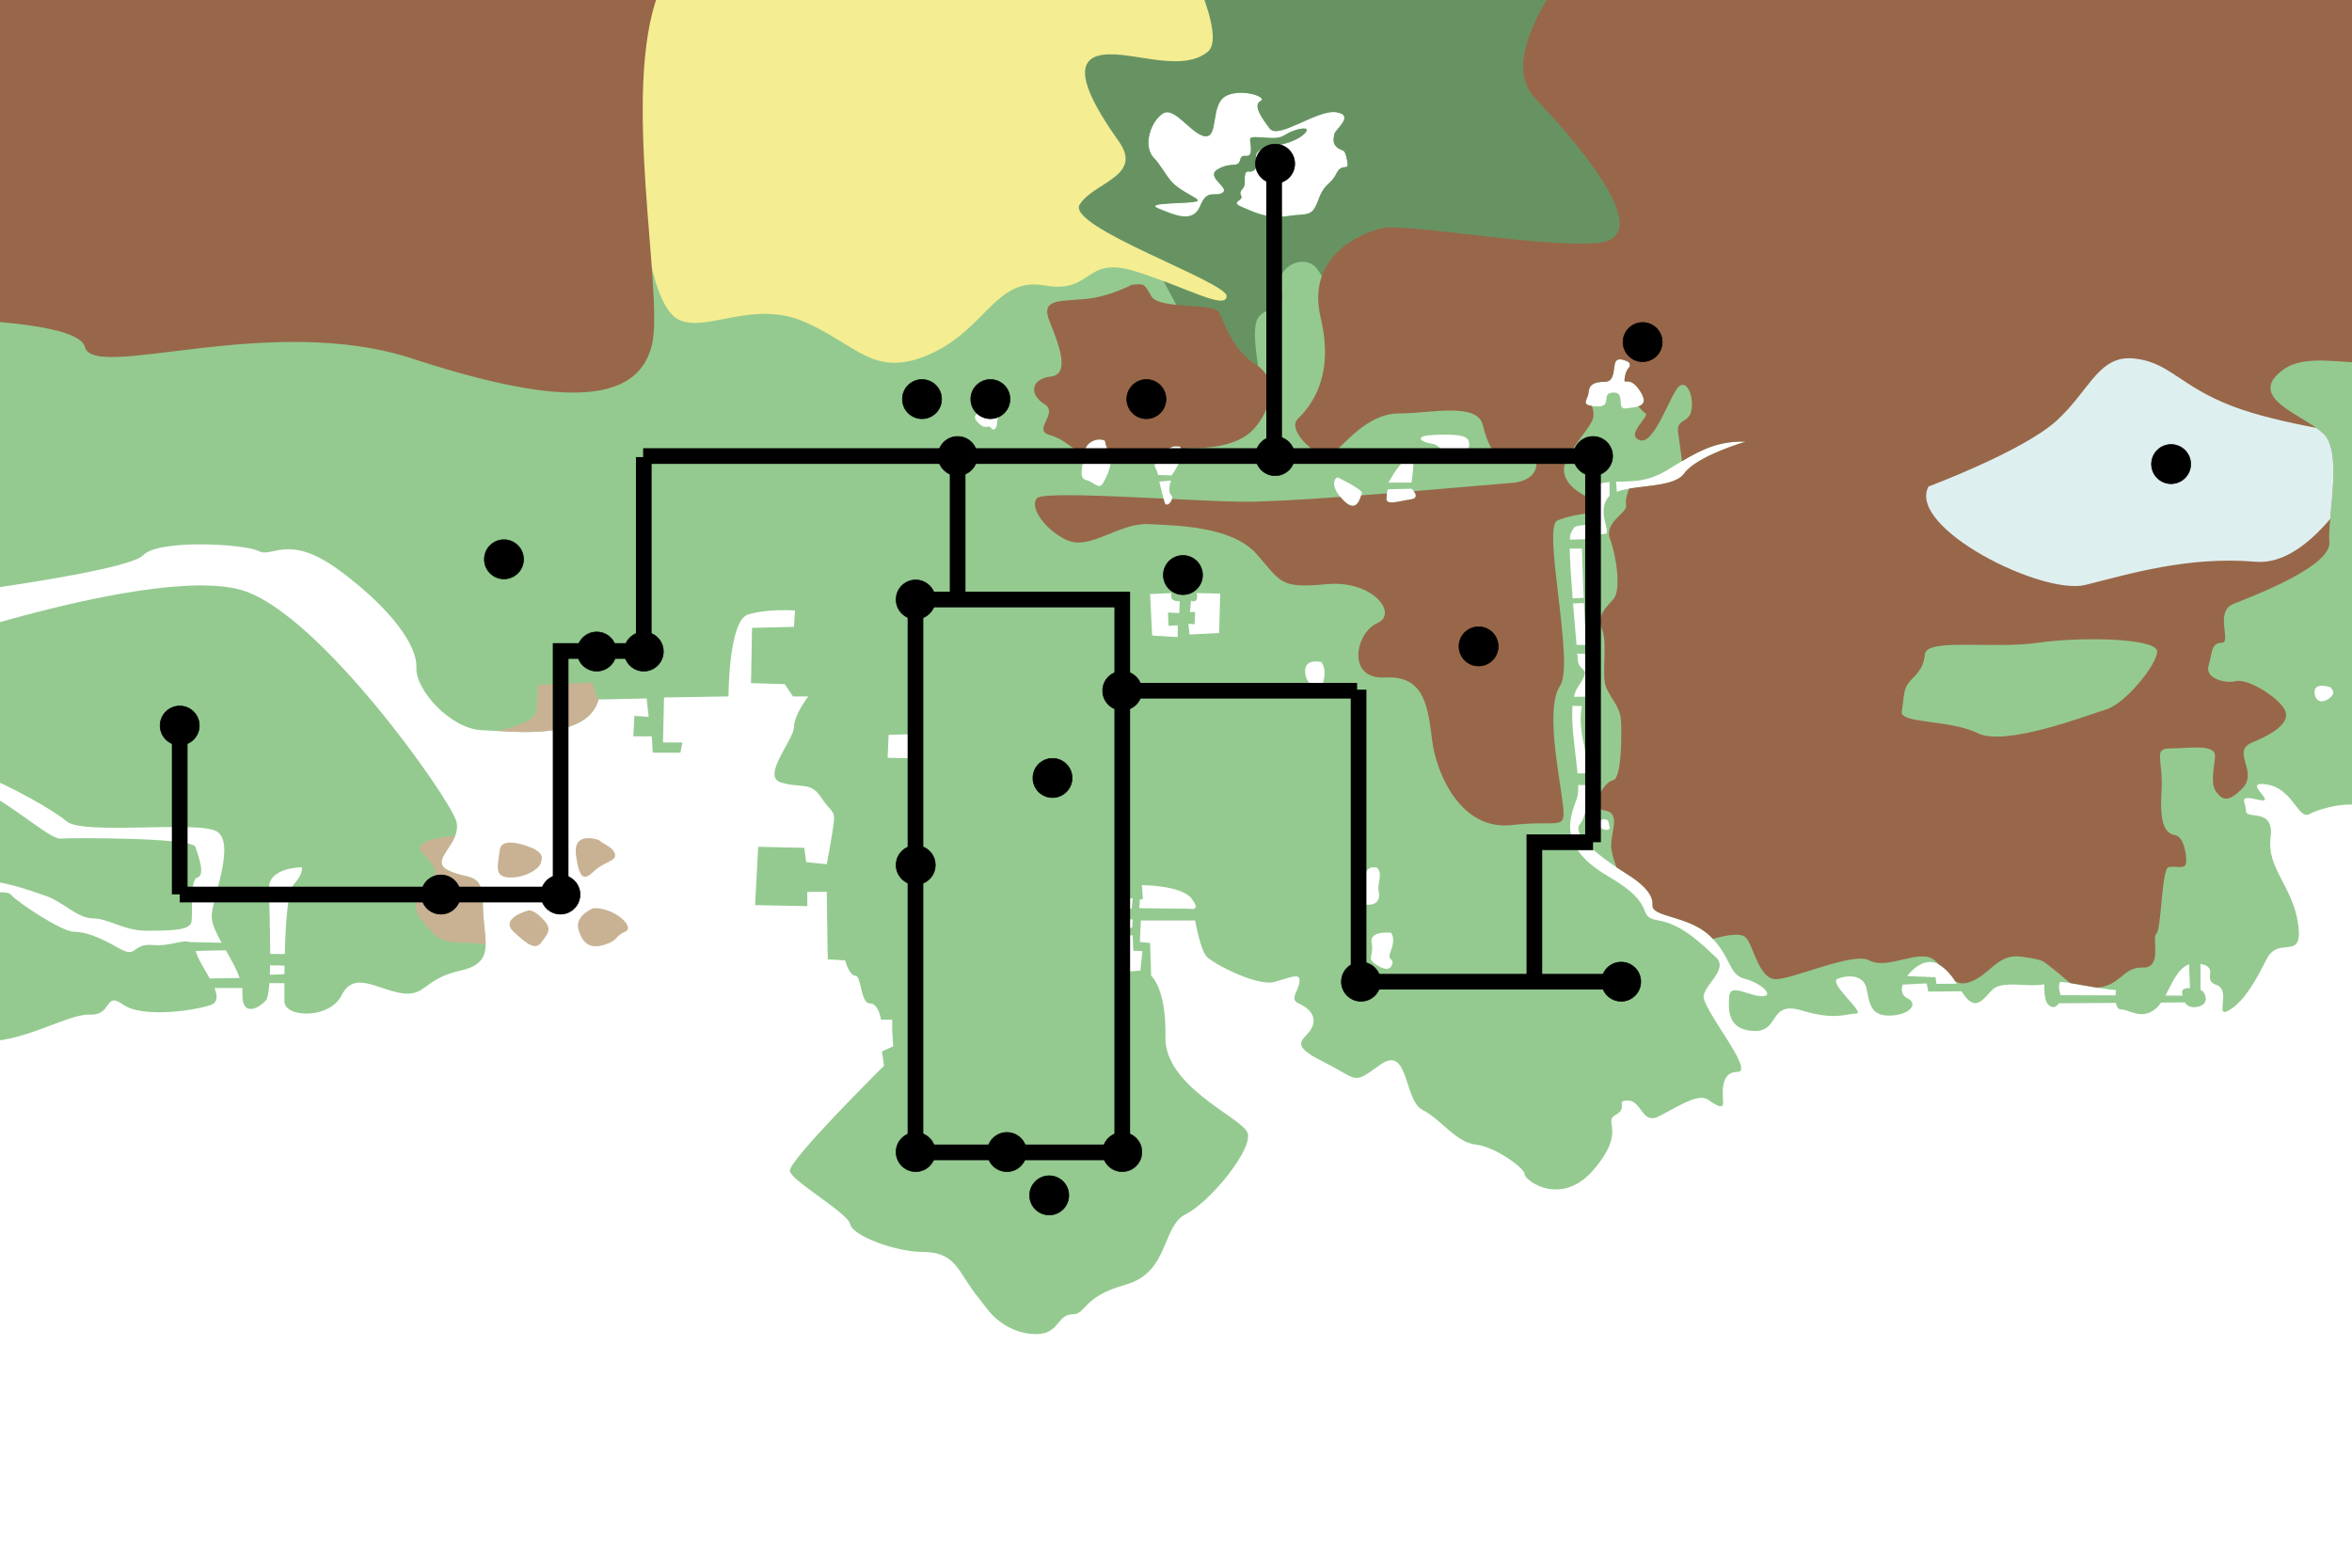
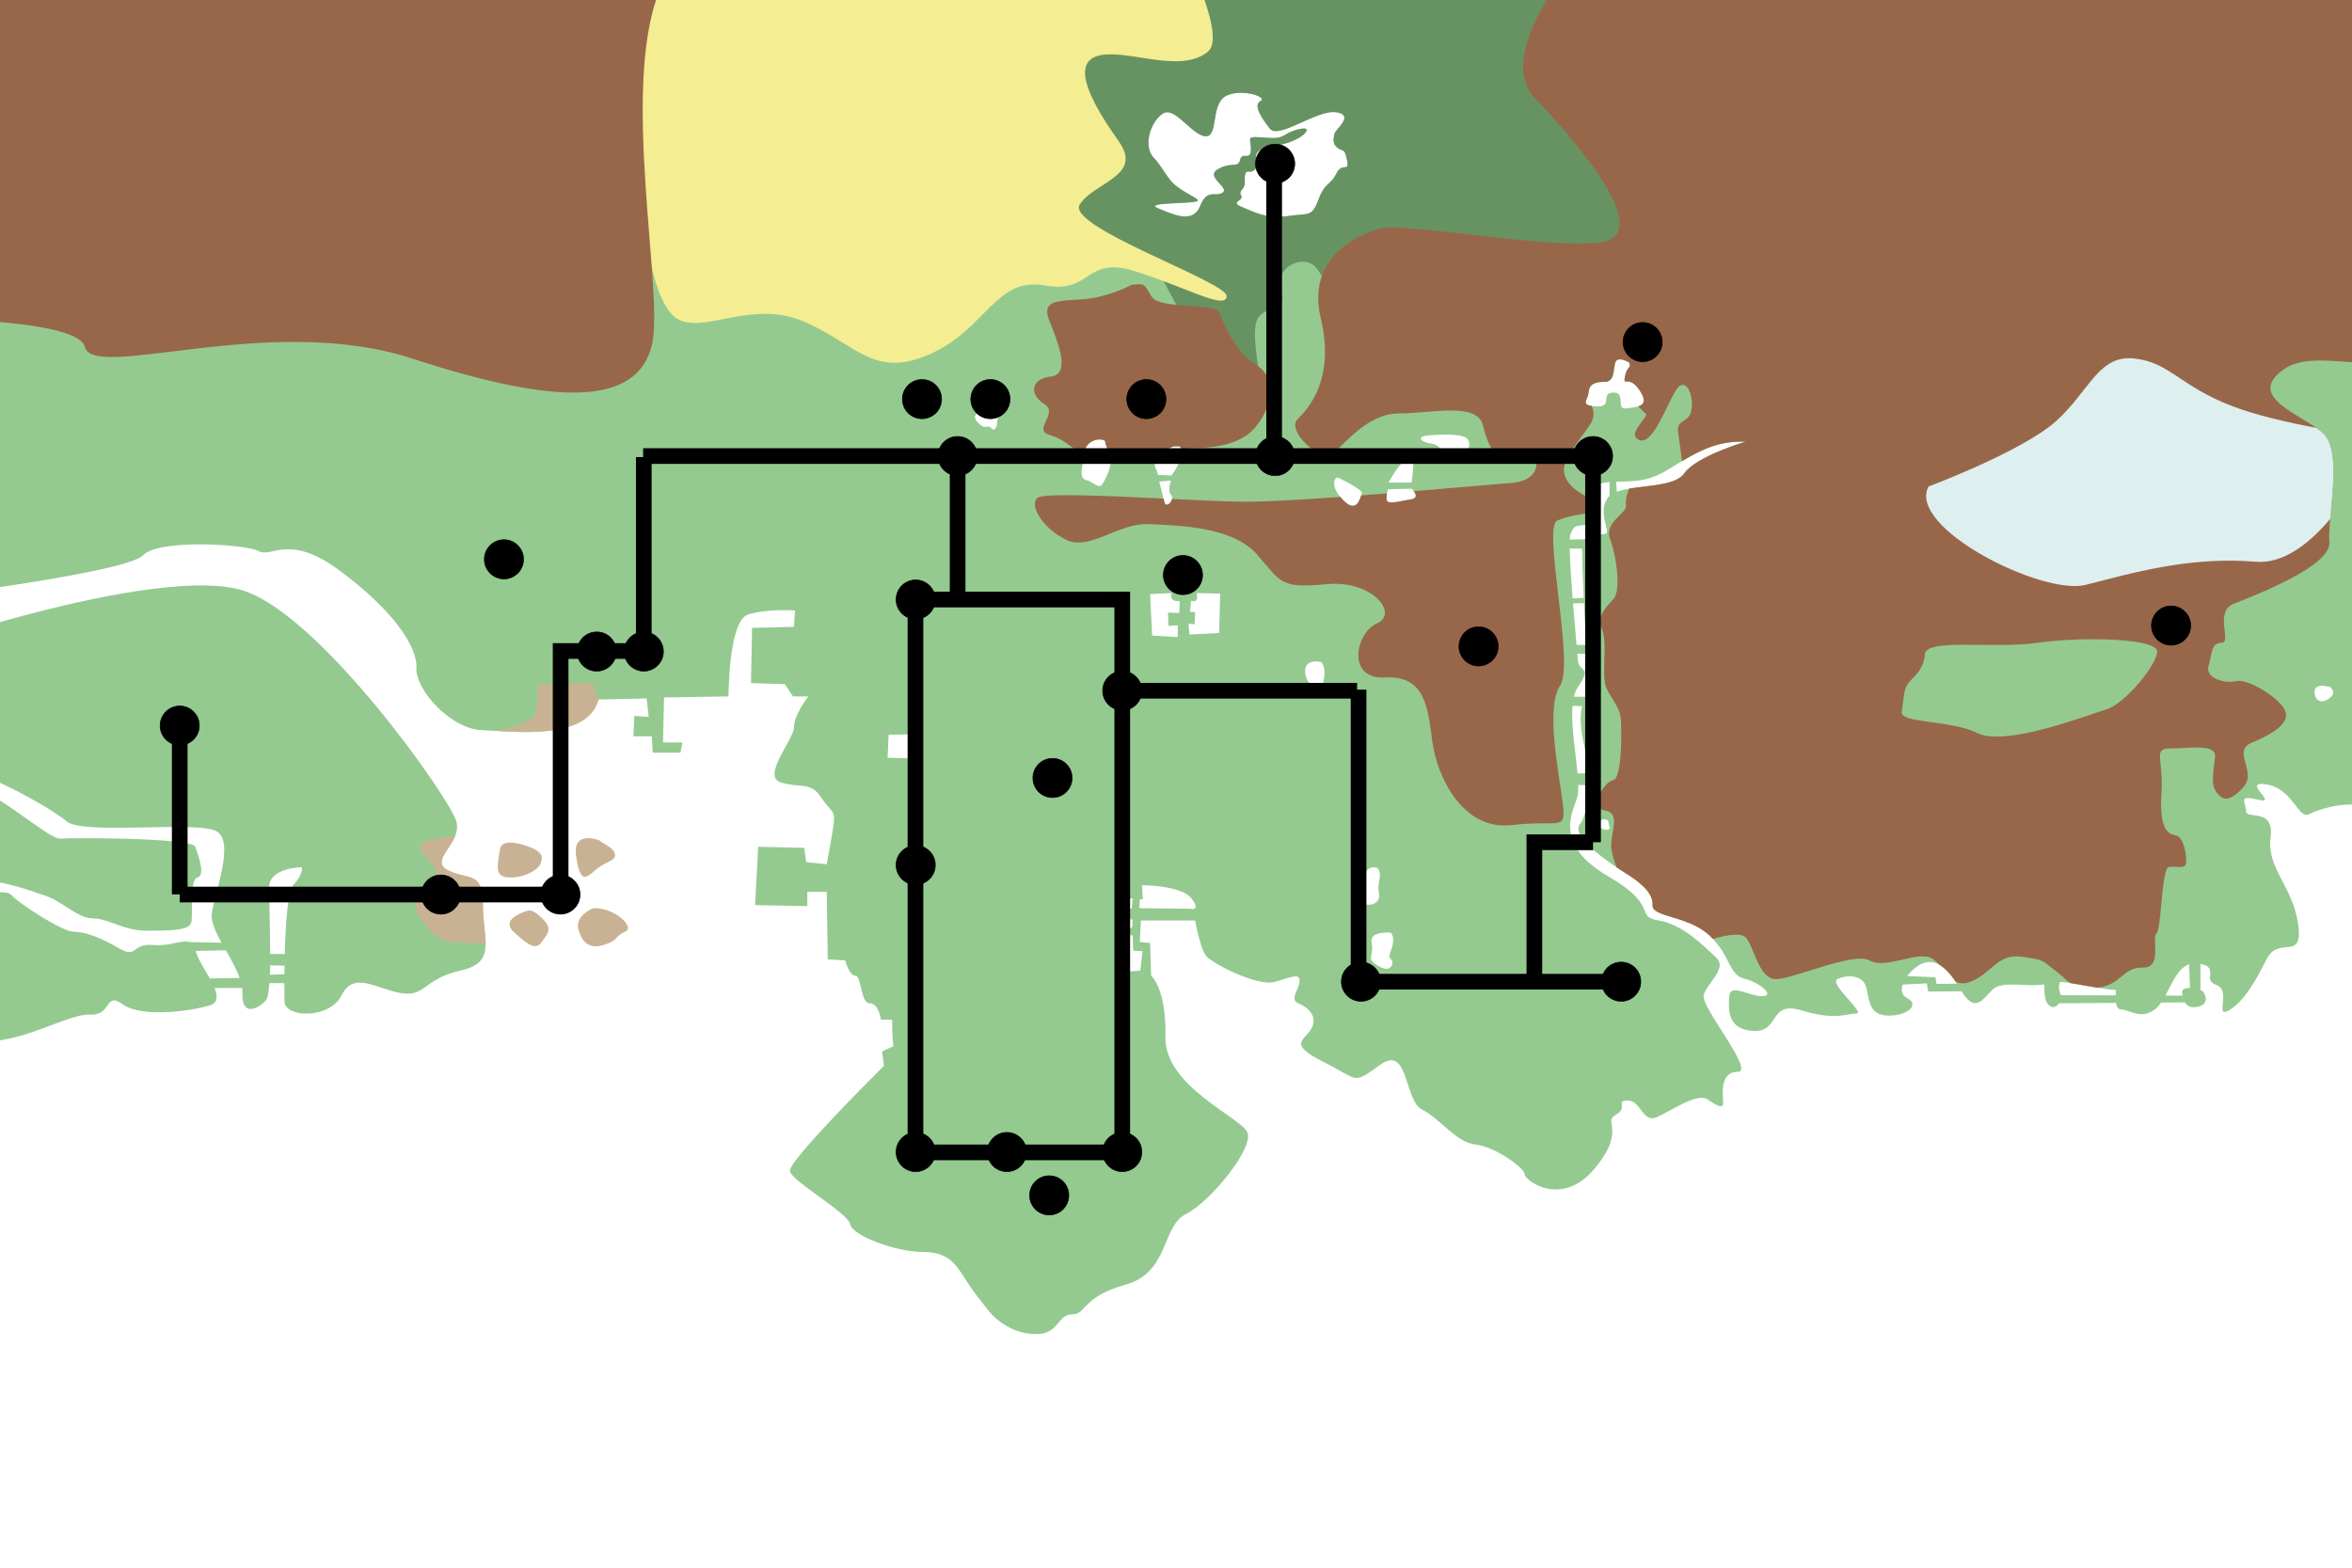
<svg xmlns="http://www.w3.org/2000/svg" version="1.1" regionID="2" id="svg2" viewBox="0 0 600 400" width="600" height="400">
  <defs id="defs4">
    </defs>
  <path style="fill:#94ca90;fill-opacity:1;fill-rule:evenodd;stroke:none;stroke-width:4;stroke-linecap:butt;stroke-linejoin:miter;stroke-opacity:1" d="M -5.233,-1.953 -5.233,150.562 C 8.726,148.578 33.713,144.668 36.525,141.669 40.441,137.492 62.63,138.798 66.024,140.626 69.417,142.453 73.594,135.926 86.646,145.585 99.698,155.243 106.486,164.641 106.225,170.383 105.964,176.126 115.099,186.046 122.93,186.307 130.762,186.568 149.818,189.179 152.69,178.476 L 164.958,178.216 165.479,182.914 161.826,182.653 161.565,187.873 166.263,187.873 166.524,192.05 173.572,192.05 174.094,189.439 169.135,189.439 169.396,177.953 185.841,177.693 C 185.841,177.693 185.841,158.376 190.801,156.81 195.761,155.244 202.809,155.765 202.809,155.765 L 202.548,159.942 191.846,160.203 191.584,174.3 200.198,174.56 202.287,177.693 206.202,177.693 C 206.202,177.693 202.548,182.392 202.548,185.525 202.548,188.657 194.195,198.054 199.155,199.62 204.115,201.186 206.725,199.359 209.335,203.275 211.946,207.191 212.989,206.668 212.728,209.54 212.467,212.411 210.902,220.504 210.902,220.504 L 205.68,219.981 205.159,216.327 193.412,216.066 192.628,230.945 205.941,231.206 205.941,227.552 210.902,227.552 211.162,244.78 215.6,245.042 C 215.6,245.042 216.644,248.956 218.211,248.956 219.777,248.956 219.515,256.005 221.864,256.005 224.214,256.005 224.736,260.182 224.736,260.182 L 227.607,260.182 227.607,263.053 227.868,266.969 224.997,268.274 225.52,271.928 C 225.52,271.928 200.981,296.206 201.503,298.816 202.025,301.427 216.383,309.518 216.905,312.39 217.427,315.261 228.391,319.438 235.44,319.438 242.488,319.438 244.053,323.092 246.663,327.008 249.274,330.923 248.491,329.618 251.885,334.056 255.278,338.494 260.759,340.843 265.458,340.321 270.157,339.799 269.896,335.362 273.551,335.362 277.206,335.362 275.9,330.924 287.125,327.792 298.349,324.659 296.262,312.911 302.527,309.779 308.792,306.647 320.017,292.812 318.189,288.896 316.362,284.981 297.044,277.149 297.305,264.619 297.566,252.089 293.651,248.956 293.651,248.956 L 293.391,240.604 290.78,240.342 291.041,234.861 304.875,234.861 C 304.875,234.861 306.18,242.17 307.746,243.997 309.313,245.825 320.8,251.828 325.238,250.523 329.675,249.217 331.763,248.173 331.502,250.523 331.241,252.872 328.892,254.961 331.241,256.005 333.591,257.049 336.201,259.137 334.634,262.269 333.068,265.402 328.108,266.185 337.506,270.884 346.903,275.582 344.815,276.888 352.124,271.667 359.433,266.447 358.127,280.804 362.826,283.153 367.525,285.503 371.441,291.507 376.401,292.029 381.361,292.551 388.93,298.032 388.93,299.598 388.93,301.165 398.329,308.213 406.682,298.293 415.035,288.374 408.769,286.286 412.163,284.459 415.556,282.631 411.903,280.803 415.296,280.803 418.69,280.803 418.951,286.808 422.866,284.98 426.782,283.153 433.047,278.715 435.658,280.543 438.268,282.37 439.572,282.893 439.572,281.327 439.572,279.76 438.529,273.494 443.227,273.494 447.926,273.494 433.83,257.05 434.613,253.917 435.396,250.785 440.878,247.13 437.745,244.258 434.613,241.387 429.392,235.905 423.127,234.861 416.862,233.817 423.388,231.206 410.336,223.636 406.438,221.375 403.991,219.138 402.514,216.98 L 406.649,216.98 C 409.488,219.46 413.077,221.808 414.773,222.852 418.167,224.941 421.822,227.813 421.561,230.945 421.3,234.078 430.697,233.555 436.179,238.776 441.661,243.997 440.878,248.696 445.054,249.74 449.231,250.784 452.885,254.178 449.492,254.178 446.098,254.178 441.399,250.784 441.138,254.178 440.877,257.571 440.617,262.792 447.404,263.053 454.191,263.314 451.058,255.221 459.672,257.832 468.287,260.442 470.898,258.615 473.508,258.615 476.119,258.615 466.2,250.784 468.81,249.74 471.42,248.696 475.336,248.695 476.119,252.089 476.902,255.482 476.902,259.137 481.862,259.137 486.822,259.137 489.693,256.266 486.56,254.699 485.157,253.998 484.912,252.666 485.368,251.223 L 491.519,250.914 491.911,253.004 500.38,252.925 C 501.869,255.225 503.485,257.026 505.616,255.222 509.01,252.351 507.704,250.784 516.318,251.306 519.075,251.473 520.517,251.345 521.492,251.147 521.466,252.742 521.561,255.374 522.453,256.266 523.59,257.403 524.43,257.053 525.232,255.994 L 539.773,255.892 C 539.93,256.812 540.302,257.571 541.117,257.571 543.205,257.571 546.339,260.443 549.994,257.31 550.471,256.901 550.902,256.388 551.306,255.81 L 557.362,255.766 C 557.892,256.616 558.811,257.189 560.435,256.918 563.567,256.396 562.784,253.917 562.001,253.004 561.877,252.859 561.634,252.726 561.348,252.603 L 561.348,245.939 C 566.261,246.887 561.638,250.054 565.394,251.306 569.31,252.612 564.872,259.92 568.526,257.832 572.181,255.743 575.053,251.045 578.185,244.78 581.318,238.515 587.583,245.563 586.278,235.904 584.973,226.246 578.186,221.548 579.23,213.716 580.274,205.885 572.964,209.278 572.964,206.929 572.964,204.58 570.616,202.752 576.098,204.057 581.579,205.363 571.398,199.099 578.185,200.143 584.972,201.187 586.278,209.279 589.15,207.713 592.021,206.146 601.678,203.535 605.072,206.929 605.118,206.975 605.18,207.014 605.233,207.057 L 605.233,-1.953 -5.233,-1.953 Z M 316.736,23.671 C 319.956,23.715 322.928,25.049 321.582,25.767 319.625,26.811 321.713,29.943 323.932,32.815 326.151,35.686 336.07,27.855 340.899,28.638 345.728,29.421 340.573,33.011 340.377,34.251 340.182,35.491 339.855,36.731 341.291,37.776 342.726,38.82 342.988,37.645 343.641,40.908 344.293,44.171 342.465,41.168 340.899,44.301 339.333,47.433 338.028,46.389 336.332,50.957 334.635,55.525 333.851,54.351 328.499,55.134 323.148,55.917 319.885,54.091 316.753,52.786 313.62,51.48 317.406,51.219 316.623,49.914 315.84,48.609 317.537,48.347 317.537,46.78 317.537,45.214 317.405,43.518 318.58,43.779 319.754,44.04 321.321,42.735 320.538,40.516 319.755,38.297 322.626,37.644 326.281,36.992 329.935,36.339 332.937,34.513 333.329,33.338 333.721,32.163 329.935,33.077 328.108,34.251 326.28,35.426 325.236,35.295 321.451,35.034 317.666,34.773 319.233,35.426 319.103,38.297 318.972,41.169 316.883,38.558 316.361,40.777 315.839,42.995 314.273,41.169 310.749,43.127 307.225,45.084 313.751,47.825 311.923,49.13 310.096,50.436 308.008,47.955 306.18,52.523 304.353,57.092 299.655,54.873 295.478,53.176 291.302,51.479 304.875,52.132 305.528,51.218 305.953,50.623 301.483,49.062 299.016,46.506 297.693,45.136 295.749,41.655 294.565,40.516 291.171,37.253 293.782,30.597 296.784,28.9 299.786,27.204 304.092,34.512 307.486,34.773 310.879,35.034 308.791,26.811 312.576,24.592 313.759,23.899 315.273,23.652 316.736,23.671 Z M 413.189,91.693 C 414.236,91.656 415.557,92.463 415.557,92.463 416.34,94.029 415.035,93.246 414.513,96.117 413.991,98.988 415.426,95.334 418.298,99.641 421.169,103.948 417.384,103.818 414.773,104.21 412.163,104.601 414.905,100.034 411.512,100.164 408.118,100.295 411.641,103.949 407.204,103.688 402.766,103.427 405.115,102.122 405.246,100.164 405.376,98.206 406.551,97.422 409.422,97.422 412.294,97.422 411.38,93.115 412.294,92.071 412.522,91.81 412.841,91.705 413.189,91.693 Z M 253.717,104.277 C 254.021,104.278 253.81,104.471 254.495,104.863 255.409,105.385 254.364,106.56 254.364,107.865 254.364,109.17 253.581,110.213 252.798,109.169 252.015,108.125 251.493,110.083 249.274,107.603 247.055,105.123 252.119,104.511 253.19,104.341 253.458,104.299 253.616,104.277 253.717,104.277 Z M 368.129,110.899 C 370.332,110.866 372.812,110.998 373.922,111.65 376.14,112.955 373.79,117.523 371.18,117.001 368.569,116.479 367.526,113.477 365.307,113.216 363.088,112.955 360.869,111.649 364.002,111.127 364.002,111.127 365.927,110.932 368.129,110.899 Z M 280.373,112.131 C 280.592,112.125 280.801,112.139 280.991,112.172 282.513,112.429 281.382,112.433 282.818,115.174 284.254,117.915 282.426,121.438 281.382,123.266 280.337,125.093 279.163,123.005 277.075,122.483 274.987,121.961 276.291,118.827 276.552,115.825 276.781,113.199 278.841,112.174 280.373,112.131 Z M 443.837,112.684 C 444.318,112.675 444.809,112.677 445.315,112.693 445.315,112.693 432.786,116.348 429.654,120.786 427.006,124.537 417.29,123.637 412.449,125.473 L 412.292,122.91 C 416.167,122.775 420.118,123.097 425.215,120.002 432.067,115.842 436.626,112.83 443.837,112.684 Z M 299.785,113.869 C 301.416,113.911 301.222,113.607 301.352,115.696 301.483,117.784 298.871,121.308 298.871,121.308 L 295.347,121.178 C 295.347,121.178 295.608,121.047 294.694,119.22 293.781,117.393 298.153,113.827 299.785,113.869 Z M 359.776,115.597 C 359.857,115.597 360.02,115.696 360.346,116.088 360.999,116.871 360.086,123.136 360.086,123.136 L 354.213,123.136 C 354.213,123.136 354.212,123.006 355.517,120.917 356.822,118.829 359.694,115.696 359.694,115.696 359.694,115.696 359.694,115.597 359.776,115.597 Z M 341.291,121.831 C 341.291,121.831 347.817,124.963 347.426,125.876 347.034,126.79 346.251,131.227 342.727,127.703 339.203,124.179 340.377,121.831 341.291,121.831 Z M 298.742,122.613 C 298.742,122.613 297.697,125.224 298.742,126.268 299.786,127.312 297.566,130.053 297.044,128.095 296.522,126.137 295.739,122.874 295.739,122.874 L 298.742,122.613 Z M 410.597,123.003 410.597,126.526 C 410.505,126.611 410.415,126.697 410.336,126.79 407.203,130.444 411.12,135.927 409.553,136.188 408.366,136.386 405.529,136.436 404.226,137.586 L 400.471,137.69 C 400.507,136.983 400.57,136.433 400.678,136.188 401.722,133.839 401.722,134.36 405.116,133.838 408.509,133.316 401.461,125.485 407.204,123.658 408.358,123.29 409.48,123.105 410.597,123.003 Z M 360.086,124.702 C 360.086,124.702 362.696,127.051 359.825,127.442 356.954,127.834 353.69,129.008 353.69,127.311 353.69,125.615 354.082,124.832 354.082,124.832 L 360.086,124.702 Z M 400.443,139.973 403.574,139.973 C 403.601,141.821 403.747,146.826 404.003,152.547 L 401.176,152.675 C 400.807,147.935 400.494,143.19 400.443,139.973 Z M 51.823,149.374 C 51.291,149.37 50.751,149.373 50.203,149.382 32.154,149.674 6.134,156.855 -5.233,160.255 L -5.233,197.478 C 2.838,200.571 13.922,206.891 16.948,209.54 21.125,213.194 50.622,209.279 55.32,212.15 60.019,215.022 54.539,228.335 54.016,233.295 53.812,235.24 55.02,237.793 56.539,240.549 L 48.342,240.364 C 46.497,239.7 43.3,241.504 39.136,241.126 33.393,240.604 35.221,244.78 30.261,241.908 25.301,239.037 21.646,237.733 18.775,237.733 15.903,237.733 4.679,230.423 2.851,228.335 1.875,227.218 -1.905,227.669 -5.233,228.329 L -5.233,265.664 C 5.468,266.443 17.21,258.615 22.952,258.876 28.695,259.137 26.607,252.872 31.305,256.266 36.004,259.659 48.273,258.094 53.493,256.528 55.606,255.894 55.568,254.184 54.721,252.089 L 61.78,252.089 C 61.838,252.534 61.865,252.97 61.847,253.394 61.586,259.659 66.023,257.311 67.851,255.222 68.291,254.719 68.561,253.077 68.722,250.828 L 72.549,250.874 C 72.546,252.768 72.549,254.682 72.549,255.483 72.549,259.66 84.035,260.182 87.167,253.917 90.3,247.652 96.044,252.35 102.308,253.394 108.573,254.438 108.051,249.739 117.448,247.651 126.846,245.563 123.191,239.821 123.191,230.945 123.191,222.07 119.537,224.68 114.316,222.07 109.095,219.46 117.971,215.282 116.405,209.54 114.839,203.797 81.425,156.287 61.586,150.544 58.874,149.759 55.546,149.403 51.823,149.374 Z M 298.871,151.328 C 298.871,151.328 297.958,153.546 300.96,153.415 L 300.829,156.418 297.958,156.287 298.089,159.681 300.437,159.55 300.437,162.553 293.912,162.161 293.391,151.589 298.871,151.328 Z M 305.267,151.328 311.271,151.459 311.01,161.508 303.44,161.9 303.179,159.158 304.745,159.289 304.875,156.157 303.571,156.157 303.832,153.286 C 303.832,153.286 305.919,154.199 305.267,151.328 Z M 404.059,153.862 C 404.245,157.802 404.473,161.702 404.733,164.571 L 402.179,164.548 C 401.931,161.756 401.626,158.294 401.28,153.97 L 404.059,153.862 Z M 402.373,166.768 404.976,166.856 C 405.104,167.837 405.238,168.54 405.377,168.817 406.421,170.906 406.943,176.648 405.116,177.693 405.088,177.709 405.062,177.733 405.034,177.751 L 401.502,177.783 C 401.73,176.837 402.053,176.008 402.505,175.344 406.421,169.601 402.766,171.95 402.505,168.296 402.489,168.072 402.405,167.151 402.373,166.768 Z M 335.758,168.77 C 336.508,168.783 337.114,168.948 337.114,168.948 338.55,171.167 337.636,173.385 337.375,175.082 337.114,176.779 333.068,175.083 332.937,171.428 332.856,169.144 334.507,168.747 335.758,168.77 Z M 592.428,174.969 C 593.456,174.985 594.501,175.344 594.501,175.344 595.806,176.78 595.152,177.432 593.978,178.345 592.803,179.259 590.584,179.389 590.454,176.648 590.388,175.278 591.4,174.952 592.428,174.969 Z M 401.158,180.087 403.59,180.174 C 403.032,182.323 403.081,185.672 404.071,189.962 404.576,192.15 404.915,194.717 405.059,197.297 L 402.437,197.335 C 401.952,192.033 400.734,185.11 401.158,180.087 Z M 232.437,187.352 232.698,193.486 226.433,193.355 226.694,187.481 232.437,187.352 Z M 402.612,200.28 405.135,200.36 C 405.103,204.674 404.46,208.603 403.027,210.323 402.146,211.38 402.829,212.914 404.226,214.561 L 401.242,214.602 C 399.636,210.468 401.166,206.723 402.244,203.797 402.554,202.958 402.641,201.731 402.612,200.28 Z M -5.233,201.555 -5.233,224.988 C -5.143,224.97 -5.071,224.96 -4.979,224.942 -1.064,224.158 7.289,227.029 11.727,228.595 16.164,230.162 19.82,234.338 23.736,234.338 27.651,234.338 31.566,237.471 37.309,237.471 43.052,237.471 48.273,237.471 48.795,235.383 49.317,233.295 48.273,224.419 50.361,223.897 52.449,223.375 50.623,218.416 49.84,216.066 49.056,213.717 17.992,213.716 15.382,213.977 12.805,214.235 1.584,204.075 -5.233,201.555 Z M 408.901,209.018 C 410.728,209.018 410.205,209.932 410.597,210.976 410.988,212.02 408.77,212.02 407.987,210.845 407.204,209.67 408.901,209.018 408.901,209.018 Z M 76.987,221.286 C 76.987,221.286 77.509,222.852 74.899,225.724 73.372,227.404 72.838,235.851 72.649,243.427 L 68.921,243.383 C 68.925,236.744 68.635,229.311 68.635,226.508 68.635,221.287 76.987,221.286 76.987,221.286 Z M 350.349,221.286 C 350.9,221.27 351.342,221.417 351.342,221.417 352.908,223.245 351.21,225.203 351.732,227.552 352.254,229.902 350.688,231.075 348.6,230.814 346.511,230.553 348.208,227.943 348.208,224.158 348.208,221.792 349.432,221.313 350.349,221.286 Z M 291.301,225.855 C 291.301,225.855 301.351,225.854 303.962,229.248 306.572,232.642 303.571,231.859 303.571,231.859 L 290.649,231.728 290.78,229.509 291.562,229.379 291.301,225.855 Z M 287.125,229.118 288.953,229.248 288.691,231.859 285.037,231.728 285.037,229.901 286.995,230.424 287.125,229.118 Z M 285.167,234.599 288.953,234.599 288.822,236.688 286.864,236.949 286.733,238.776 288.953,238.646 289.083,242.561 291.433,242.692 290.91,247.651 287.385,247.913 C 287.385,247.913 287.909,239.559 286.342,239.037 L 284.776,238.515 285.167,234.599 Z M 353.999,237.943 C 354.515,237.953 354.864,237.994 354.864,237.994 355.908,239.56 355.256,241.386 354.604,243.213 353.951,245.041 355.649,244.519 355.127,246.085 354.604,247.651 353.037,247.522 350.819,245.955 348.6,244.389 350.558,243.867 349.905,240.604 349.416,238.157 352.451,237.912 353.999,237.943 Z M 57.614,242.462 C 58.949,244.813 60.322,247.239 61.133,249.527 L 53.52,249.664 C 52.158,247.209 50.438,244.602 49.902,242.635 L 57.614,242.462 Z M 492.4,245.449 C 494.432,245.502 496.17,246.982 497.785,248.956 498.253,249.529 498.712,250.247 499.171,250.989 L 493.999,251.046 493.738,249.348 486.517,249.055 C 487.288,248.006 488.314,247.035 489.432,246.347 490.492,245.695 491.477,245.424 492.4,245.449 Z M 558.435,246.045 558.672,252.095 C 557.549,252.088 556.59,252.358 556.65,253.133 556.672,253.414 556.712,253.721 556.765,254.033 L 552.397,254.018 C 554.101,250.899 555.558,247.071 558.435,246.045 Z M 68.903,246.3 72.586,246.386 C 72.576,247.135 72.565,247.873 72.56,248.572 L 68.84,248.706 C 68.87,247.946 68.888,247.131 68.903,246.3 Z M 525.56,250.527 C 526.463,250.582 527.657,250.734 529.37,251.046 537.985,252.612 539.812,252.612 539.812,252.612 539.812,252.612 539.723,253.209 539.686,253.974 L 525.673,253.926 C 525.426,252.915 524.933,251.752 525.56,250.527 Z" id="path4134" class="LAND" />
  <path style="fill:#c9b293;fill-opacity:1;fill-rule:evenodd;stroke:none;stroke-width:4;stroke-linecap:butt;stroke-linejoin:miter;stroke-opacity:1" d="M 151.041 174.158 L 137.197 174.711 C 137.197 174.711 137.197 177.112 136.828 181.357 C 136.607 183.896 131.18 185.571 126.846 186.512 C 135.71 187.031 149.85 187.652 152.58 178.807 L 152.559 178.477 L 151.041 174.158 z M 116.109 213.26 C 112.028 213.632 105.121 214.68 107.66 217.502 C 111.184 221.418 111.966 222.46 110.139 223.766 C 108.311 225.071 104.005 230.815 107.398 234.6 C 110.792 238.385 111.574 240.342 116.926 240.473 C 119.725 240.541 122.158 240.752 123.885 240.938 C 123.92 238.265 123.191 234.922 123.191 230.945 C 123.191 222.07 119.537 224.681 114.316 222.07 C 110.3 220.062 114.613 217.122 116.109 213.26 z M 150.135 213.854 C 148.354 213.833 146.431 214.614 146.945 218.285 C 147.859 224.811 149.165 224.551 151.645 222.201 C 154.124 219.852 157.387 219.72 156.865 217.893 C 156.343 216.065 154.126 215.544 152.82 214.369 C 152.82 214.369 151.52 213.869 150.135 213.854 z M 129.936 214.984 C 128.669 215.036 127.669 215.522 127.498 216.85 C 126.976 220.896 125.932 223.766 129.979 223.896 C 134.025 224.027 137.548 221.678 137.939 220.242 C 138.331 218.806 138.724 218.024 136.244 216.588 C 136.244 216.588 133.031 215.109 130.494 214.988 C 130.304 214.979 130.117 214.977 129.936 214.984 z M 151.385 231.729 C 151.385 231.729 146.425 233.555 147.6 237.34 C 148.774 241.125 150.863 242.171 154.387 240.996 C 157.911 239.821 156.736 238.907 159.477 237.732 C 162.217 236.558 156.606 231.467 151.385 231.729 z M 135.021 232.277 C 134.693 232.27 134.547 232.381 134.547 232.381 C 134.547 232.381 127.369 234.339 131.023 237.732 C 134.678 241.126 136.635 242.561 138.201 240.342 C 139.767 238.123 141.073 237.079 138.332 234.338 C 136.619 232.625 135.568 232.289 135.021 232.277 z " id="path4214" class="LAND" />
  <path style="fill:#679363;fill-opacity:1;fill-rule:evenodd;stroke:none;stroke-width:4;stroke-linecap:butt;stroke-linejoin:miter;stroke-opacity:1" d="M 245.957,-1.953 C 240.113,4.023 235.782,8.435 235.581,8.585 234.843,9.139 265.299,61.193 265.299,61.193 L 295.754,69.684 304.984,87.035 C 304.984,87.035 321.412,97.371 321.043,94.233 320.674,91.096 319.197,83.527 321.043,80.943 322.889,78.359 328.611,78.543 326.765,74.482 324.919,70.421 329.164,65.992 333.409,66.915 337.655,67.838 336.363,73.374 342.085,73.005 347.807,72.636 415.549,72.636 417.764,72.82 419.979,73.005 427.363,40.519 426.624,39.227 426.22,38.519 434.099,17.233 441.332,-1.953 L 245.957,-1.953 Z M 316.736,23.671 C 319.956,23.715 322.928,25.049 321.582,25.767 319.625,26.811 321.713,29.943 323.932,32.815 326.151,35.686 336.07,27.855 340.899,28.638 345.728,29.421 340.573,33.011 340.377,34.251 340.182,35.491 339.855,36.731 341.291,37.776 342.726,38.82 342.988,37.645 343.641,40.908 344.293,44.171 342.465,41.168 340.899,44.301 339.333,47.433 338.028,46.389 336.332,50.957 334.635,55.525 333.851,54.351 328.499,55.134 323.148,55.917 319.885,54.091 316.753,52.786 313.62,51.48 317.406,51.219 316.623,49.914 315.84,48.609 317.537,48.347 317.537,46.78 317.537,45.214 317.405,43.518 318.58,43.779 319.754,44.04 321.321,42.735 320.538,40.516 319.755,38.297 322.626,37.644 326.281,36.992 329.935,36.339 332.937,34.513 333.329,33.338 333.721,32.163 329.935,33.077 328.108,34.251 326.28,35.426 325.236,35.295 321.451,35.034 317.666,34.773 319.233,35.426 319.103,38.297 318.972,41.169 316.883,38.558 316.361,40.777 315.839,42.995 314.273,41.169 310.749,43.127 307.225,45.084 313.751,47.825 311.923,49.13 310.096,50.436 308.008,47.955 306.18,52.523 304.353,57.092 299.655,54.873 295.478,53.176 291.302,51.479 304.875,52.132 305.528,51.218 305.953,50.623 301.483,49.062 299.016,46.506 297.693,45.136 295.749,41.655 294.565,40.516 291.171,37.253 293.782,30.597 296.784,28.9 299.786,27.204 304.092,34.512 307.486,34.773 310.879,35.034 308.791,26.811 312.576,24.592 313.759,23.899 315.273,23.652 316.736,23.671 Z" id="path4234" class="LAND" />
  <path style="fill:#f4ed92;fill-opacity:1;fill-rule:evenodd;stroke:none;stroke-width:4;stroke-linecap:butt;stroke-linejoin:miter;stroke-opacity:1" d="M 156.23,-1.953 164.331,56.208 C 164.331,56.208 166.177,78.543 173.376,81.681 180.574,84.819 192.204,76.328 205.494,82.235 218.784,88.142 223.028,96.632 237.241,90.356 251.454,84.08 254.039,70.605 266.406,72.82 278.773,75.035 276.558,65.253 289.294,69.129 302.03,73.006 312.736,79.282 312.92,75.591 313.105,71.899 271.759,57.87 275.451,52.148 279.143,46.426 291.694,44.949 285.418,36.089 279.143,27.229 272.867,16.523 279.881,14.307 286.895,12.092 300.923,19.107 308.122,13.2 310.499,11.25 309.264,5.229 306.557,-1.953 L 156.23,-1.953 Z" id="path4230" class="LAND" />
  <path style="fill:#986749;fill-opacity:1;fill-rule:evenodd;stroke:none;stroke-width:4;stroke-linecap:butt;stroke-linejoin:miter;stroke-opacity:1" d="M -5.233,-1.953 -5.233,81.767 C 8.191,82.645 20.653,84.532 21.648,88.511 23.863,97.371 68.902,79.65 105.08,91.463 141.259,103.277 162.67,104.016 166.362,87.772 169.349,74.63 158.322,22.824 168.081,-1.953 L -5.233,-1.953 Z M 395.74,-1.953 C 389.393,8.124 385.569,18.715 391.553,25.014 405.581,39.781 421.825,60.454 407.797,61.93 393.768,63.407 358.329,56.763 352.422,58.239 346.515,59.716 333.226,65.623 336.917,81.128 340.609,96.633 333.964,104.016 331.01,106.97 328.057,109.923 336.917,118.043 339.871,115.828 342.824,113.613 348.73,105.493 356.852,105.493 364.974,105.493 376.787,102.54 378.264,108.446 379.74,114.353 381.956,118.782 387.124,115.828 392.292,112.875 395.246,122.474 385.647,123.212 381.733,123.513 371.86,124.399 360.652,125.328 361.215,126.053 361.745,127.181 359.825,127.442 356.954,127.834 353.69,129.008 353.69,127.311 353.69,126.711 353.745,126.266 353.808,125.888 351.622,126.063 349.438,126.224 347.248,126.39 346.798,127.77 345.863,130.839 342.727,127.703 342.412,127.388 342.145,127.086 341.902,126.79 331.564,127.533 322.057,128.08 316.798,128.012 312.406,127.955 305.884,127.647 298.979,127.314 298.744,128.42 297.431,129.544 297.044,128.095 296.975,127.837 296.896,127.505 296.821,127.212 281.941,126.495 265.897,125.752 264.56,127.089 262.529,129.12 266.221,135.026 272.128,137.794 278.035,140.563 285.417,133.365 292.985,133.734 300.553,134.103 314.397,134.287 320.673,141.485 326.949,148.684 326.581,150.161 338.394,149.054 350.207,147.946 356.852,156.622 351.315,159.021 345.777,161.421 343.377,173.42 353.344,172.866 363.312,172.312 364.235,180.064 365.343,188.924 366.45,197.784 372.911,211.997 385.647,210.52 398.384,209.043 399.676,212.551 398.568,204.245 397.461,195.939 394.322,180.433 398.014,174.896 401.706,169.358 393.399,134.473 397.275,132.811 400.042,131.625 403.812,131.103 405.761,130.898 405.399,129.616 404.868,128.107 404.861,126.77 402.475,125.596 397.041,122.282 399.675,117.305 402.998,111.029 406.505,108.445 406.505,105.861 406.505,104.817 406.295,104.113 406.068,103.574 403.237,103.152 405.128,101.923 405.246,100.164 405.376,98.206 406.551,97.422 409.422,97.422 412.294,97.422 411.38,93.115 412.294,92.071 413.207,91.027 415.557,92.463 415.557,92.463 416.34,94.029 415.035,93.246 414.513,96.117 413.991,98.988 415.426,95.334 418.298,99.641 420.028,102.237 419.335,103.219 417.944,103.676 418.511,104.345 419.212,105.104 419.795,105.493 420.903,106.231 414.442,111.03 418.318,112.322 422.195,113.614 426.256,99.956 428.471,98.479 430.686,97.002 432.162,101.801 431.424,104.939 430.686,108.076 427.547,106.784 428.101,110.476 428.545,113.432 428.912,116.383 429.071,117.679 434.387,114.53 438.739,112.481 445.315,112.693 445.315,112.693 432.786,116.348 429.654,120.786 427.505,123.83 420.69,123.804 415.609,124.666 415.199,125.657 414.55,127.502 414.811,128.934 415.18,130.965 409.089,133.18 410.75,137.61 412.411,142.04 413.518,150.531 411.672,152.746 409.827,154.961 407.242,156.807 408.719,160.683 410.196,164.559 408.351,172.497 409.828,175.635 411.304,178.773 413.334,180.434 413.519,183.941 413.703,187.448 413.704,198.707 411.489,199.076 409.274,199.445 405.028,206.091 409.458,206.829 413.888,207.567 410.381,213.105 411.12,216.981 411.418,218.55 411.897,220.045 412.362,221.285 413.309,221.921 414.178,222.486 414.773,222.852 418.167,224.941 421.822,227.813 421.561,230.945 421.3,234.078 430.697,233.555 436.179,238.776 436.462,239.046 436.719,239.314 436.97,239.581 439.318,238.881 443.791,237.789 445.267,239.131 447.298,240.976 448.591,249.837 453.021,249.837 457.451,249.837 472.77,242.822 476.831,245.037 480.892,247.252 487.353,243.377 491.598,244.115 492.837,244.33 493.806,245.148 494.698,246.14 495.795,246.767 496.814,247.769 497.785,248.956 498.122,249.368 498.453,249.858 498.784,250.372 499.792,250.939 500.971,251.131 502.488,250.575 508.026,248.544 509.503,243.192 515.779,244.115 522.055,245.038 520.762,245.037 524.269,247.621 525.956,248.864 526.92,250.017 528.181,250.843 528.554,250.903 528.935,250.966 529.37,251.046 531.788,251.485 533.569,251.779 535.027,252.007 541.069,251.443 541.554,246.703 546.604,246.884 551.772,247.068 548.819,239.316 550.111,238.208 551.403,237.101 551.402,221.596 553.248,221.227 555.094,220.857 557.494,221.965 557.678,220.119 557.863,218.274 557.125,213.473 554.91,213.104 552.695,212.735 550.849,210.89 551.403,202.214 551.957,193.539 549.003,190.955 553.802,190.955 558.602,190.955 565.431,189.662 565.062,193.169 564.693,196.676 563.954,199.999 565.247,201.845 566.539,203.69 568.015,205.352 572.076,201.107 576.137,196.862 569.123,191.693 574.476,189.478 579.829,187.263 584.259,184.495 582.967,181.357 581.675,178.219 573.552,173.05 570.414,173.788 567.276,174.527 562.477,172.866 563.4,169.913 564.323,166.959 563.954,164.006 566.723,164.006 569.492,164.006 564.693,156.069 569.861,154.038 575.03,152.008 594.78,144.44 594.227,138.349 593.673,132.257 597.734,115.46 592.75,110.661 587.766,105.861 572.445,101.432 582.598,94.233 588.274,90.209 597.871,92.932 605.233,92.505 L 605.233,-1.953 395.74,-1.953 Z M 290.558,72.527 C 290.102,72.533 289.524,72.591 288.74,72.637 288.74,72.637 283.019,75.774 276.558,76.328 270.098,76.882 265.483,76.328 267.698,81.865 269.913,87.403 273.236,95.525 268.067,96.078 262.899,96.632 262.53,100.693 266.406,103.092 270.282,105.492 263.083,109.738 267.883,111.03 272.091,112.163 274.453,115.706 276.589,115.566 276.979,112.776 279.515,111.922 280.991,112.172 282.513,112.429 281.382,112.433 282.818,115.174 283.259,116.016 283.389,116.93 283.332,117.848 L 294.843,117.682 C 295.723,115.892 298.543,113.837 299.785,113.869 301.176,113.905 301.241,113.781 301.311,115.013 301.862,114.643 302.674,114.352 303.877,114.352 307.199,114.352 315.69,114.168 319.936,109.369 324.181,104.57 326.395,96.817 320.489,93.125 314.582,89.433 312.367,82.605 311.075,79.836 309.783,77.067 295.755,79.098 293.724,75.591 292.202,72.96 291.925,72.509 290.558,72.527 Z M 534.586,163.1 C 542.941,163.148 550.296,164.144 550.296,166.22 550.296,169.543 542.174,179.511 537.375,180.987 532.576,182.464 511.534,190.586 504.519,187.079 497.505,183.572 484.584,184.678 485.137,181.54 485.691,178.402 485.507,176.096 486.799,174.343 488.091,172.589 490.675,171.205 491.044,166.959 491.413,162.714 508.211,165.667 519.839,164.006 524.2,163.383 529.573,163.071 534.586,163.1 Z" id="path4222" class="LAND" />
  <path style="fill:#deeff0;fill-opacity:1;fill-rule:evenodd;stroke:none;stroke-width:4;stroke-linecap:butt;stroke-linejoin:miter;stroke-opacity:1" d="M 542.769,91.405 C 535.042,91.667 532.598,100.07 524.638,107.338 516.147,115.09 491.967,124.136 491.967,124.136 486.429,134.657 520.946,152.007 532.021,149.239 543.096,146.47 558.232,141.855 575.399,143.332 582.433,143.937 589.062,138.743 594.44,132.405 595.105,124.865 596.535,114.306 592.75,110.661 592.23,110.16 591.58,109.665 590.877,109.169 583.664,107.811 575.499,105.951 569.492,103.647 556.017,98.478 553.434,92.386 544.389,91.463 543.824,91.406 543.285,91.388 542.769,91.405 Z" id="path4226" class="LAND" />
  <path style="fill:none;fill-rule:evenodd;stroke:none;stroke-width:4;stroke-linecap:butt;stroke-linejoin:miter;stroke-opacity:1" d="M 486.799,174.342 C 488.091,172.589 490.675,171.204 491.044,166.959 491.413,162.713 508.21,165.667 519.839,164.005 531.468,162.344 550.295,162.898 550.295,166.22 550.295,169.543 542.174,179.51 537.375,180.987 532.575,182.464 511.533,190.585 504.519,187.078 497.504,183.571 484.584,184.679 485.137,181.541 485.691,178.403 485.507,176.096 486.799,174.342 Z" id="path4228" class="LAND" />
  <circle class="LANDMARK" style="opacity:1;fill:#000000;fill-opacity:1;stroke:#000000;stroke-width:0.164;stroke-opacity:1" id="slowpoke-well" cx="267.657" cy="304.999" r="5" locationid="137" />
  <circle r="5" cy="220.72" cx="233.598" id="goldenrod-city" style="opacity:1;fill:#000000;fill-opacity:1;stroke:#000000;stroke-width:0.164;stroke-opacity:1" class="LANDMARK" locationid="229" />
  <circle class="LANDMARK" style="opacity:1;fill:#000000;fill-opacity:1;stroke:#000000;stroke-width:0.164;stroke-opacity:1" id="ilex-forest" cx="233.598" cy="293.94" r="5" locationid="78" />
  <circle r="5" cy="293.94" cx="286.288" id="union-cave" style="opacity:1;fill:#000000;fill-opacity:1;stroke:#000000;stroke-width:0.164;stroke-opacity:1" class="LANDMARK" locationid="141" />
  <circle class="LANDMARK" style="opacity:1;fill:#000000;fill-opacity:1;stroke:#000000;stroke-width:0.164;stroke-opacity:1" id="violet-city" cx="286.288" cy="176.241" r="5" locationid="153" />
  <circle r="5" cy="198.505" cx="268.497" id="ruins-of-alph" style="opacity:1;fill:#000000;fill-opacity:1;stroke:#000000;stroke-width:0.164;stroke-opacity:1" class="LANDMARK" locationid="135" />
  <circle r="5" cy="164.925" cx="377.191" id="dark-cave" style="opacity:1;fill:#000000;fill-opacity:1;stroke:#000000;stroke-width:0.164;stroke-opacity:1" class="LANDMARK" locationid="72" />
  <circle class="LANDMARK" style="opacity:1;fill:#000000;fill-opacity:1;stroke:#000000;stroke-width:0.164;stroke-opacity:1" id="cherrygrove-town" cx="347.191" cy="250.481" r="5" locationid="69" />
  <circle r="5" cy="116.365" cx="406.387" id="blackthorn-city" style="opacity:1;fill:#000000;fill-opacity:1;stroke:#000000;stroke-width:0.164;stroke-opacity:1" class="LANDMARK" locationid="65" />
-   <circle class="LANDMARK" style="opacity:1;fill:#000000;fill-opacity:1;stroke:#000000;stroke-width:0.164;stroke-opacity:1" id="mt-silver" cx="553.849" cy="118.417" r="5" locationid="82" />
+   <circle class="LANDMARK" style="opacity:1;fill:#000000;fill-opacity:1;stroke:#000000;stroke-width:0.164;stroke-opacity:1" id="mt-silver" cx="553.849" cy="159.618" r="5" locationid="82" />
  <circle r="5" cy="250.481" cx="413.568" id="new-bark-town" style="opacity:1;fill:#000000;fill-opacity:1;stroke:#000000;stroke-width:0.164;stroke-opacity:1" class="LANDMARK" locationid="82" />
  <circle class="LANDMARK" style="opacity:1;fill:#000000;fill-opacity:1;stroke:#000000;stroke-width:0.164;stroke-opacity:1" id="cianwood-city" cx="112.477" cy="228.247" r="5" locationid="70" />
  <circle r="5" cy="228.247" cx="142.97" id="whirl-islands" style="opacity:1;fill:#000000;fill-opacity:1;stroke:#000000;stroke-width:0.164;stroke-opacity:1" class="LANDMARK" locationid="156" />
  <circle class="LANDMARK" style="opacity:1;fill:#000000;fill-opacity:1;stroke:#000000;stroke-width:0.164;stroke-opacity:1" id="johto-lighthouse" cx="164.231" cy="166.241" r="5" locationid="236" />
  <circle r="5" cy="142.71" cx="128.558" id="battle-frontier" style="opacity:1;fill:#000000;fill-opacity:1;stroke:#000000;stroke-width:0.164;stroke-opacity:1" class="LANDMARK" locationid="214" />
  <circle class="LANDMARK" style="opacity:1;fill:#000000;fill-opacity:1;stroke:#000000;stroke-width:0.164;stroke-opacity:1" id="national-park" cx="233.598" cy="152.974" r="5" locationid="83" />
  <circle r="5" cy="116.365" cx="244.294" id="ecruteak-city" style="opacity:1;fill:#000000;fill-opacity:1;stroke:#000000;stroke-width:0.164;stroke-opacity:1" class="LANDMARK" locationid="75" />
  <circle class="LANDMARK" style="opacity:1;fill:#000000;fill-opacity:1;stroke:#000000;stroke-width:0.164;stroke-opacity:1" id="burned-tower" cx="235.203" cy="101.836" r="5" locationid="66" />
  <circle r="5" cy="101.836" cx="252.652" id="bell-tower" style="opacity:1;fill:#000000;fill-opacity:1;stroke:#000000;stroke-width:0.164;stroke-opacity:1" class="LANDMARK" locationid="139" />
  <circle class="LANDMARK" style="opacity:1;fill:#000000;fill-opacity:1;stroke:#000000;stroke-width:0.164;stroke-opacity:1" id="lake-of-rage" cx="325.293" cy="41.776" r="5" locationid="79" />
  <circle r="5" cy="116.365" cx="325.293" id="mahogany-town" style="opacity:1;fill:#000000;fill-opacity:1;stroke:#000000;stroke-width:0.164;stroke-opacity:1" class="LANDMARK" locationid="230" />
  <circle r="5" cy="101.836" cx="292.447" id="mt-mortar" style="opacity:1;fill:#000000;fill-opacity:1;stroke:#000000;stroke-width:0.164;stroke-opacity:1" class="LANDMARK" locationid="81" />
  <circle class="LANDMARK" style="opacity:1;fill:#000000;fill-opacity:1;stroke:#000000;stroke-width:0.164;stroke-opacity:1" id="ice-path" cx="419.042" cy="87.282" r="5" locationid="77" />
  <circle r="5" cy="185.136" cx="45.848" id="safari-zone-gate" style="opacity:1;fill:#000000;fill-opacity:1;stroke:#000000;stroke-width:0.164;stroke-opacity:1" class="LANDMARK" locationid="243" />
  <path style="fill:none;fill-rule:evenodd;stroke:#000000;stroke-width:4;stroke-linecap:butt;stroke-linejoin:miter;stroke-opacity:1" d="M 45.848,185.815 45.848,228.199" id="johto-route-48" class="ROUTE" locationid="129" />
  <path style="fill:none;fill-rule:evenodd;stroke:#000000;stroke-width:4;stroke-linecap:butt;stroke-linejoin:miter;stroke-opacity:1" d="M 111.54,228.247 45.848,228.247" id="johto-route-47" class="ROUTE" locationid="128" />
  <path style="fill:none;fill-rule:evenodd;stroke:#000000;stroke-width:4;stroke-linecap:butt;stroke-linejoin:miter;stroke-opacity:1" d="M 143.702,228.247 112.909,228.247" id="johto-route-41" class="ROUTE" locationid="122" />
  <path style="fill:none;fill-rule:evenodd;stroke:#000000;stroke-width:4;stroke-linecap:butt;stroke-linejoin:miter;stroke-opacity:1" d="M 143.018,226.873 143.018,166.106 164.321,166.106" id="johto-route-40" class="ROUTE" locationid="120" />
  <path style="fill:none;fill-rule:evenodd;stroke:#000000;stroke-width:4;stroke-linecap:butt;stroke-linejoin:miter;stroke-opacity:1" d="M 164.231,116.627 164.231,163.843" id="johto-route-39" class="ROUTE" locationid="119" />
  <path style="fill:none;fill-rule:evenodd;stroke:#000000;stroke-width:4;stroke-linecap:butt;stroke-linejoin:miter;stroke-opacity:1" d="M 243.899,116.365 164.063,116.365" id="johto-route-38" class="ROUTE" locationid="118" />
  <path style="fill:none;fill-rule:evenodd;stroke:#000000;stroke-width:4;stroke-linecap:butt;stroke-linejoin:miter;stroke-opacity:1" d="M 322.304,116.365 243.899,116.365" id="johto-route-42" class="ROUTE" locationid="123" />
  <path style="fill:none;fill-rule:evenodd;stroke:#000000;stroke-width:4;stroke-linecap:butt;stroke-linejoin:miter;stroke-opacity:1" d="M 327.778,116.365 406.631,116.365" id="johto-route-44" class="ROUTE" locationid="125" />
  <path style="fill:none;fill-rule:evenodd;stroke:#000000;stroke-width:4;stroke-linecap:butt;stroke-linejoin:miter;stroke-opacity:1" d="M 411.947,250.481 345.57,250.481" id="johto-route-29" class="ROUTE" locationid="108" />
  <path style="fill:none;fill-rule:evenodd;stroke:#000000;stroke-width:4;stroke-linecap:butt;stroke-linejoin:miter;stroke-opacity:1" d="M 406.387,214.898 391.418,214.898 391.418,250.823" id="johto-route-46" class="ROUTE" locationid="127" />
  <path style="fill:none;fill-rule:evenodd;stroke:#000000;stroke-width:4;stroke-linecap:butt;stroke-linejoin:miter;stroke-opacity:1" d="M 406.387,116.334 406.387,214.898" id="johto-route-45" class="ROUTE" locationid="126" />
  <path style="fill:none;fill-rule:evenodd;stroke:#000000;stroke-width:4;stroke-linecap:butt;stroke-linejoin:miter;stroke-opacity:1" d="M 244.294,116.595 244.294,153.022" id="johto-route-37" class="ROUTE" locationid="" />
  <path style="fill:none;fill-rule:evenodd;stroke:#000000;stroke-width:4;stroke-linecap:butt;stroke-linejoin:miter;stroke-opacity:1" d="M 233.537,152.974 286.288,152.974 286.288,175.181" id="johto-route-36" class="ROUTE" locationid="117" />
  <path style="fill:none;fill-rule:evenodd;stroke:#000000;stroke-width:4;stroke-linecap:butt;stroke-linejoin:miter;stroke-opacity:1" d="M 285.773,176.241 346.201,176.241" id="johto-route-31" class="ROUTE" locationid="111" />
  <path style="fill:none;fill-rule:evenodd;stroke:#000000;stroke-width:4;stroke-linecap:butt;stroke-linejoin:miter;stroke-opacity:1" d="M 286.288,175.181 286.288,294.034" id="johto-route-32" class="ROUTE" locationid="112" />
  <path style="fill:none;fill-rule:evenodd;stroke:#000000;stroke-width:4;stroke-linecap:butt;stroke-linejoin:miter;stroke-opacity:1" d="M 286.01,294.034 257.98,294.034" id="johto-route-33" class="ROUTE" locationid="113" />
  <circle r="5" cy="293.94" cx="256.864" id="azalea-town" style="opacity:1;fill:#000000;fill-opacity:1;stroke:#000000;stroke-width:0.164;stroke-opacity:1" class="LANDMARK" locationid="228" />
  <path style="fill:none;fill-rule:evenodd;stroke:#000000;stroke-width:4;stroke-linecap:butt;stroke-linejoin:miter;stroke-opacity:1" d="M 233.537,221.399 233.537,294.034 258.664,294.034" id="johto-route-34" class="ROUTE" locationid="114" />
  <path style="fill:none;fill-rule:evenodd;stroke:#000000;stroke-width:4;stroke-linecap:butt;stroke-linejoin:miter;stroke-opacity:1" d="M 233.537,150.232 233.537,221.399" id="johto-route-35" class="ROUTE" locationid="115" />
  <path style="fill:none;fill-rule:evenodd;stroke:#000000;stroke-width:4;stroke-linecap:butt;stroke-linejoin:miter;stroke-opacity:1" d="M 325.041,46.219 325.041,115.332" id="johto-route-43" class="ROUTE" locationid="124" />
  <path style="fill:none;fill-rule:evenodd;stroke:#000000;stroke-width:4;stroke-linecap:butt;stroke-linejoin:miter;stroke-opacity:1" d="M 346.573,251.694 346.573,175.968" id="johto-route-30" class="ROUTE" locationid="110" />
  <circle r="5" cy="146.724" cx="301.772" id="sprout-tower" style="opacity:1;fill:#000000;fill-opacity:1;stroke:#000000;stroke-width:0.164;stroke-opacity:1" class="LANDMARK" locationid="138" />
  <circle r="5" cy="166.241" cx="152.231" id="olivine-city" style="opacity:1;fill:#000000;fill-opacity:1;stroke:#000000;stroke-width:0.164;stroke-opacity:1" class="LANDMARK" locationid="85" />
</svg>
